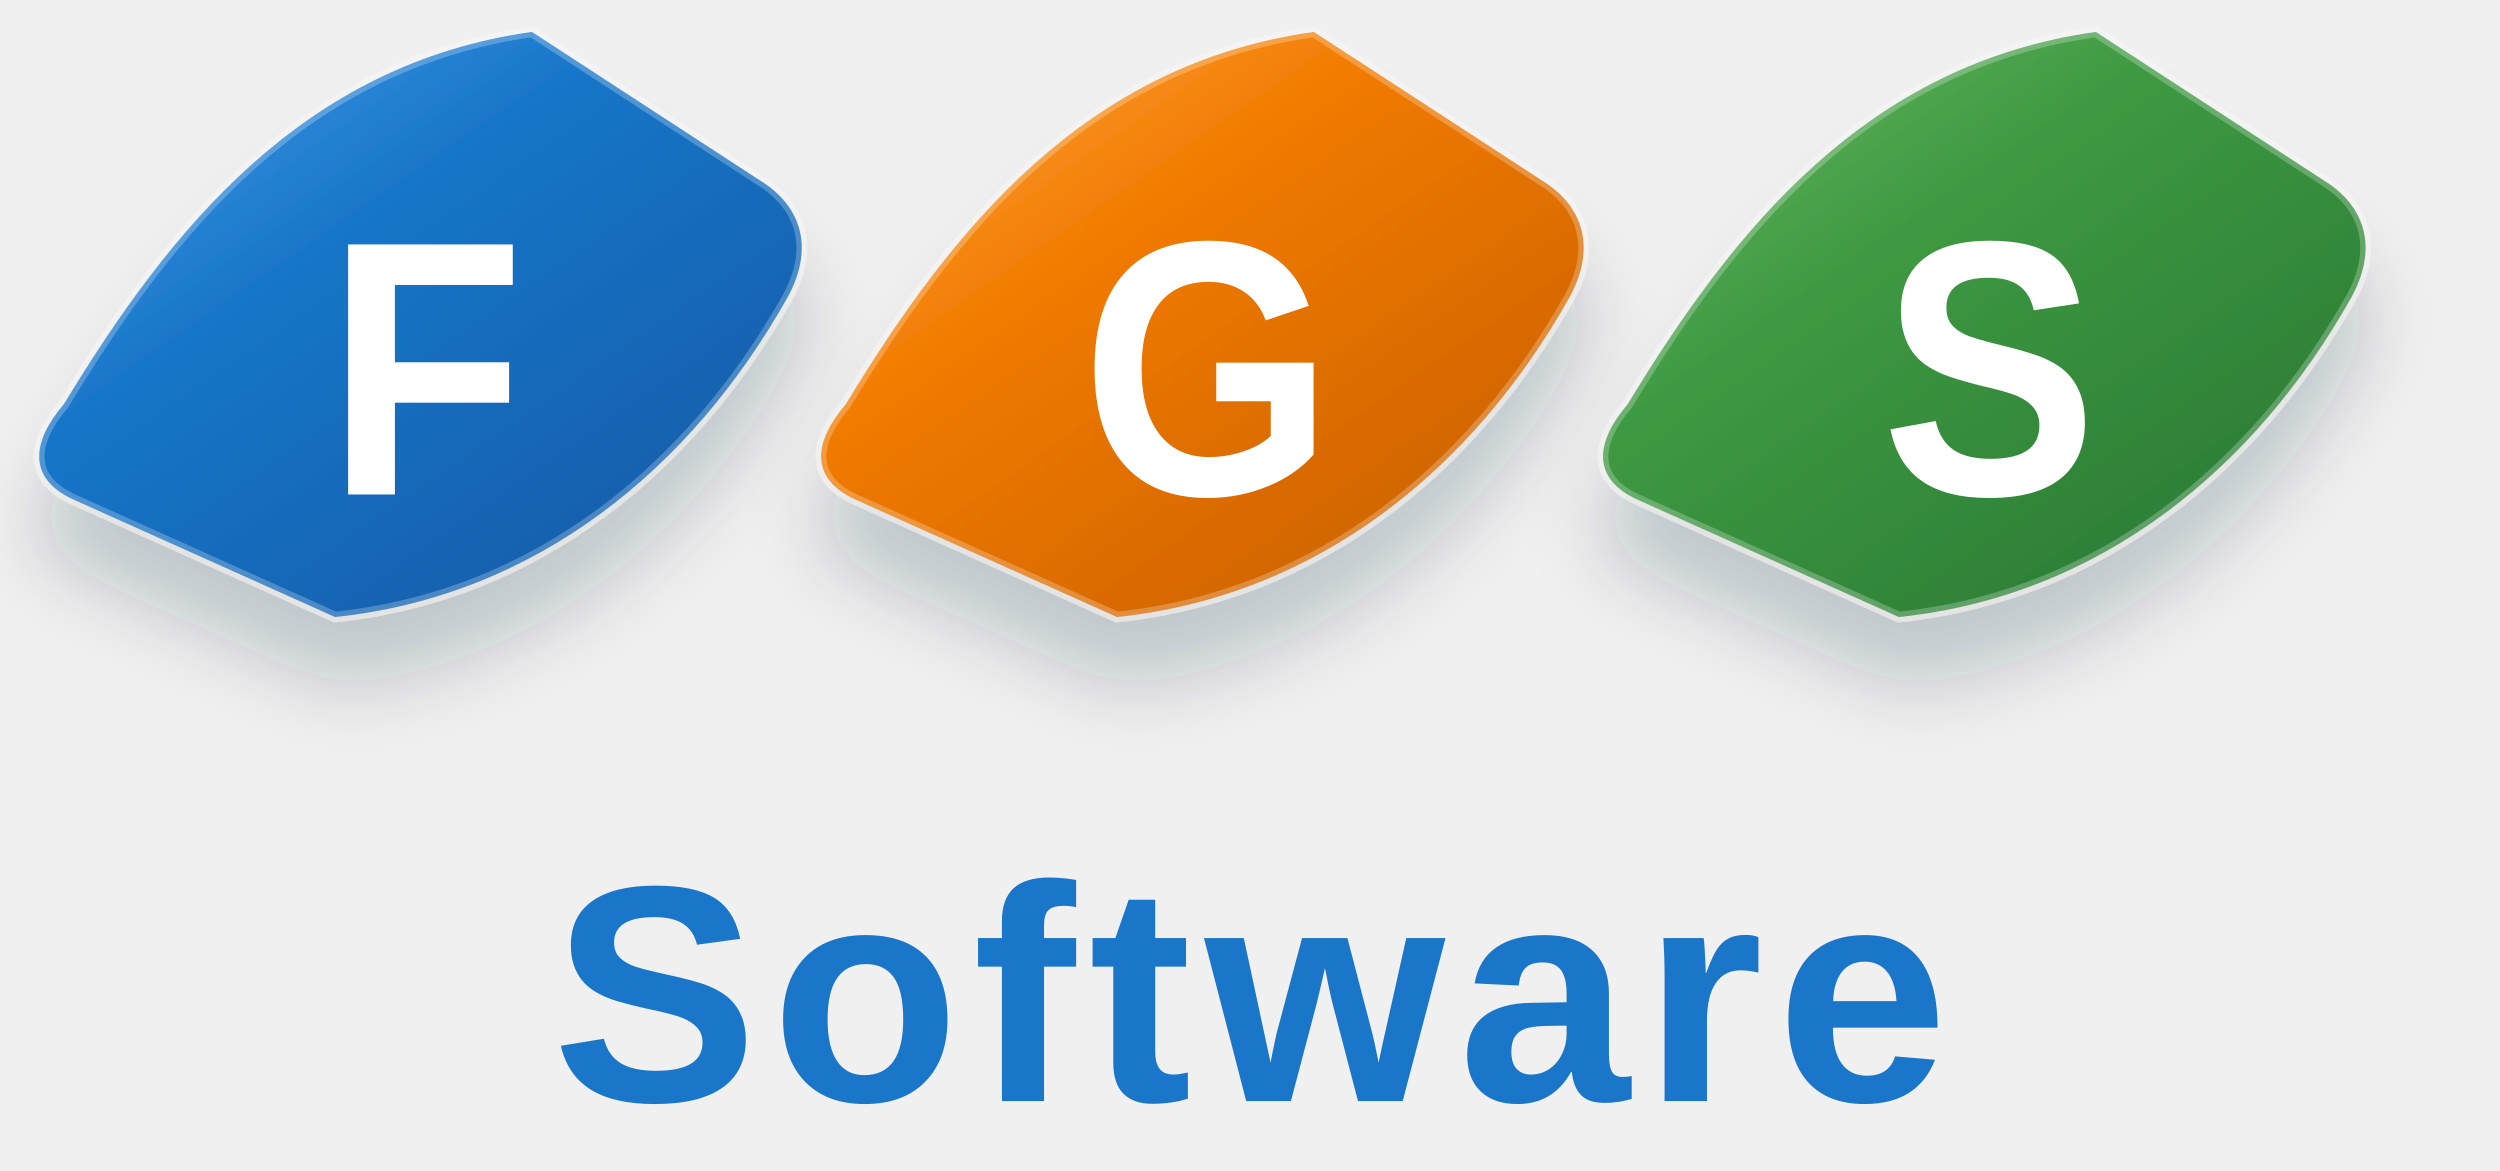
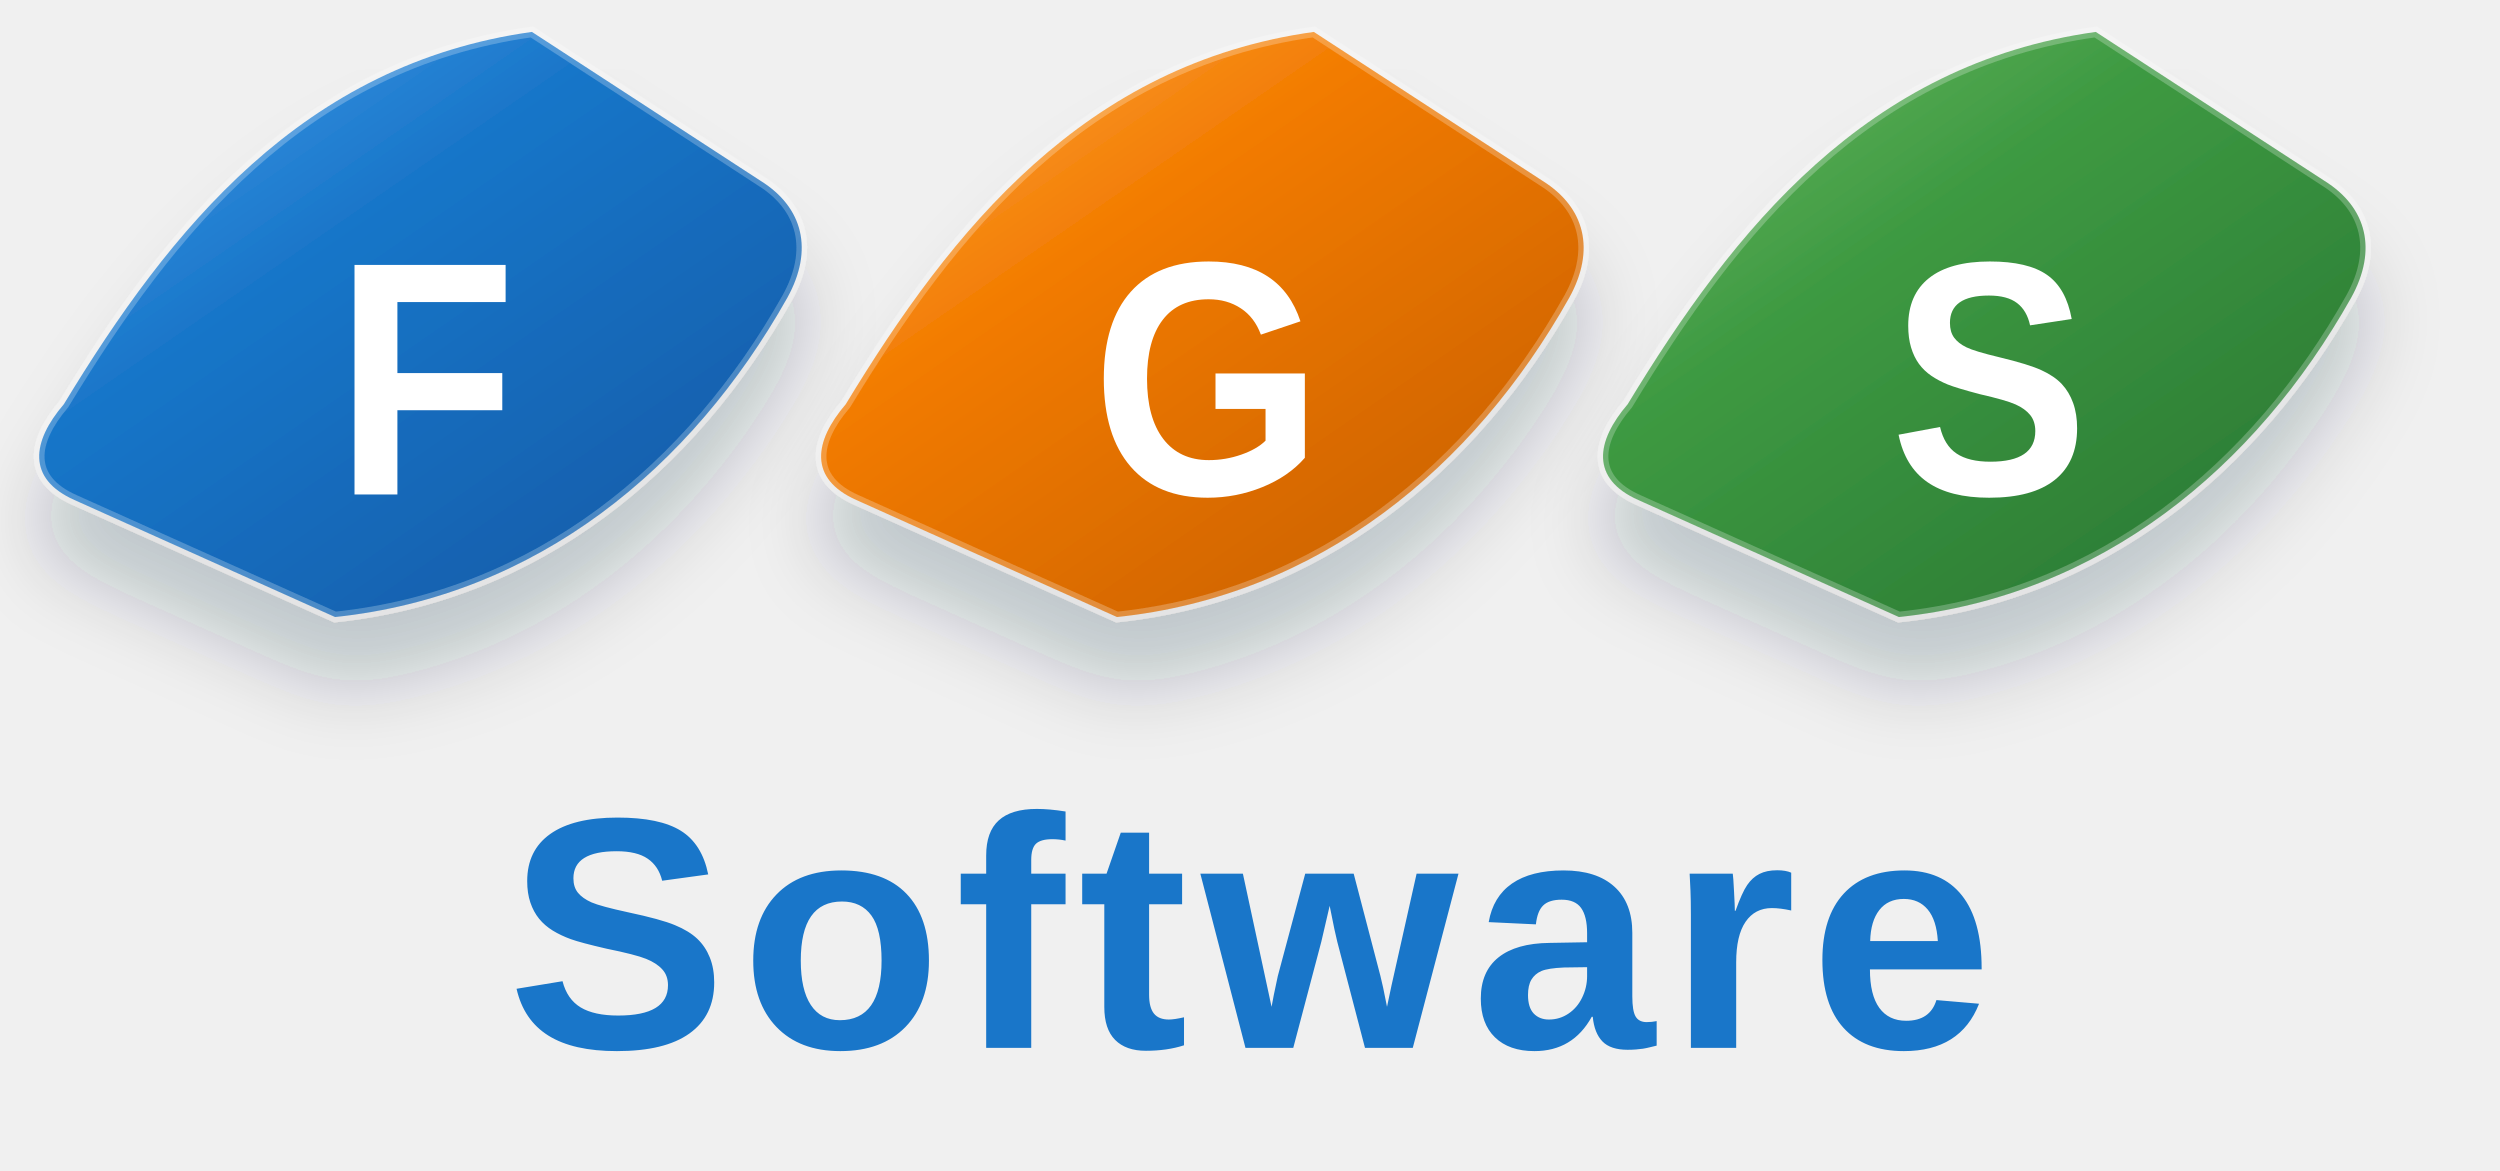
<svg xmlns="http://www.w3.org/2000/svg" viewBox="0 0 470 220" role="img" aria-labelledby="title">
  <defs>
    <linearGradient id="leaf-blue" x1="0" y1="0" x2="0.9" y2="1">
      <stop offset="0" stop-color="#48a1ef" />
      <stop offset="0.38" stop-color="#1976c9" />
      <stop offset="1" stop-color="#1059a5" />
    </linearGradient>
    <linearGradient id="leaf-orange" x1="0" y1="0" x2="0.9" y2="1">
      <stop offset="0" stop-color="#ffad49" />
      <stop offset="0.38" stop-color="#f27b00" />
      <stop offset="1" stop-color="#c65e00" />
    </linearGradient>
    <linearGradient id="leaf-green" x1="0" y1="0" x2="0.9" y2="1">
      <stop offset="0" stop-color="#71bd66" />
      <stop offset="0.38" stop-color="#3e9a42" />
      <stop offset="1" stop-color="#287632" />
    </linearGradient>
    <filter id="leaf-depth" x="-18%" y="-22%" width="140%" height="165%">
      <feDropShadow dx="0" dy="7" stdDeviation="2" flood-color="#10233a" flood-opacity="0.26" />
      <feDropShadow dx="0" dy="13" stdDeviation="7" flood-color="#10233a" flood-opacity="0.2" />
    </filter>
  </defs>
  <g>
    <path d="M12 76C32 43 57 12 100 6l43 28c8 5 10 13 5 22-18 32-47 56-85 60L14 94c-9-4-8-11-2-18Z" fill="url(#leaf-blue)" stroke="#fff" stroke-opacity=".24" stroke-width="2" filter="url(#leaf-depth)" />
    <path d="M159 76c20-33 45-64 88-70l43 28c8 5 10 13 5 22-18 32-47 56-85 60l-49-22c-9-4-8-11-2-18Z" fill="url(#leaf-orange)" stroke="#fff" stroke-opacity=".24" stroke-width="2" filter="url(#leaf-depth)" />
    <path d="M306 76c20-33 45-64 88-70l43 28c8 5 10 13 5 22-18 32-47 56-85 60l-49-22c-9-4-8-11-2-18Z" fill="url(#leaf-green)" stroke="#fff" stroke-opacity=".24" stroke-width="2" filter="url(#leaf-depth)" />
  </g>
-   <g transform="scale(1 1.12)" fill="#fff" font-family="Arial, Helvetica, sans-serif" font-size="61" font-weight="700" text-anchor="middle">
+   <g transform="scale(1 1.12)" fill="#fff" font-family="Arial, Helvetica, sans-serif" font-size="56" font-weight="700" text-anchor="middle">
    <text x="80" y="83">F</text>
    <text x="227" y="83">G</text>
    <text x="374" y="83">S</text>
  </g>
-   <text x="235" y="207" fill="#1976c9" font-family="Arial, Helvetica, sans-serif" font-size="58" font-weight="600" letter-spacing="2.5" text-anchor="middle">Software</text>
+   <text x="235" y="197" fill="#1976c9" font-family="Arial, Helvetica, sans-serif" font-size="62" font-weight="600" letter-spacing="2.5" text-anchor="middle">Software</text>
</svg>
